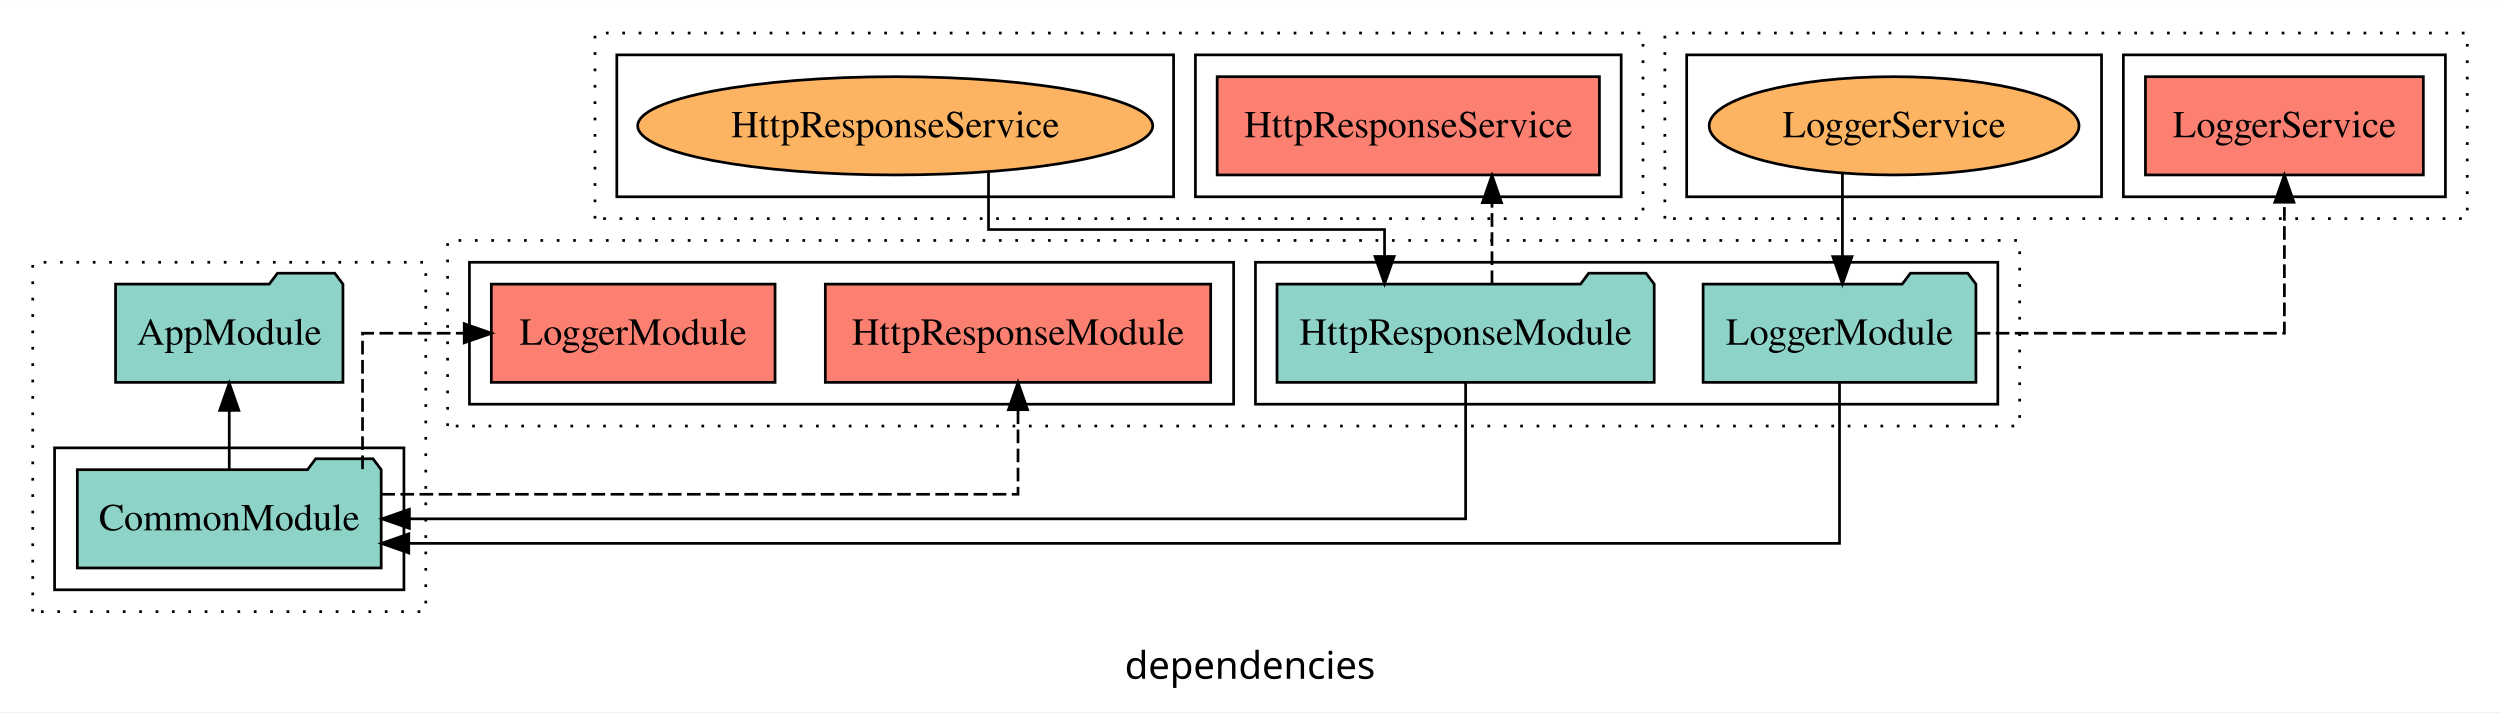
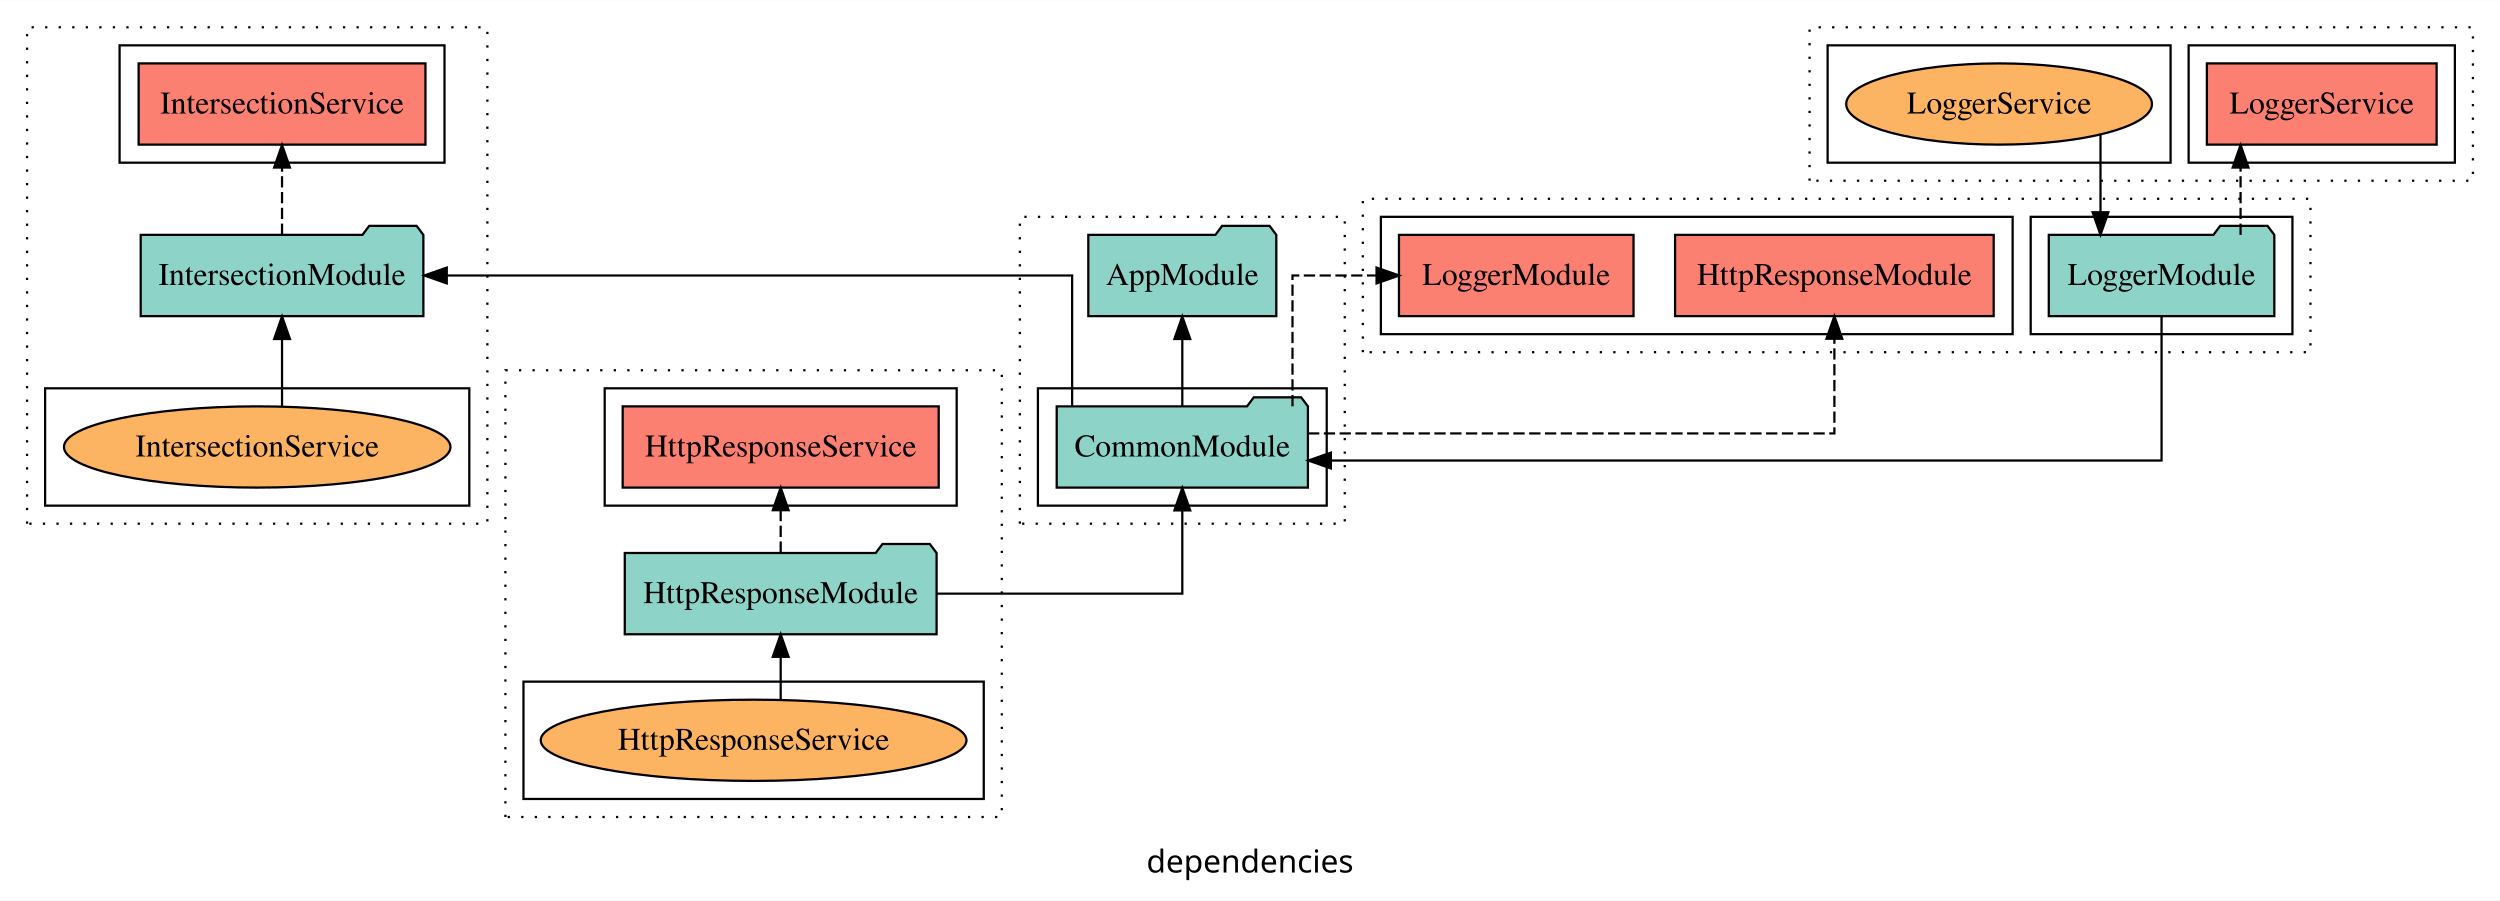
- <svg xmlns="http://www.w3.org/2000/svg" width="916pt" height="261pt" viewBox="0.00 0.00 916.00 260.80">
-   <g id="graph0" class="graph" transform="scale(1 1) rotate(0) translate(4 256.8)">
-     <polygon fill="white" stroke="transparent" points="-4,4 -4,-256.8 912,-256.8 912,4 -4,4" />
-     <text text-anchor="middle" x="454" y="-8.2" font-family="sans-serif" font-size="14.00">dependencies</text>
+ <svg xmlns="http://www.w3.org/2000/svg" width="1108pt" height="399pt" viewBox="0.00 0.00 1108.00 398.80">
+   <g id="graph0" class="graph" transform="scale(1 1) rotate(0) translate(4 394.8)">
+     <polygon fill="white" stroke="transparent" points="-4,4 -4,-394.8 1104,-394.8 1104,4 -4,4" />
+     <text text-anchor="middle" x="550" y="-8.2" font-family="sans-serif" font-size="14.00">dependencies</text>
+     <g id="clust13" class="cluster">
+       <polygon fill="none" stroke="black" stroke-dasharray="1,5" points="220,-32.8 220,-230.8 440,-230.8 440,-32.8 220,-32.8" />
+     </g>
+     <g id="clust16" class="cluster">
+       <polygon fill="none" stroke="black" points="264,-170.8 264,-222.8 420,-222.8 420,-170.8 264,-170.8" />
+     </g>
+     <g id="clust18" class="cluster">
+       <polygon fill="none" stroke="black" points="228,-40.8 228,-92.8 432,-92.8 432,-40.8 228,-40.8" />
+     </g>
    <g id="clust1" class="cluster">
-       <polygon fill="none" stroke="black" stroke-dasharray="1,5" points="8,-32.8 8,-160.8 152,-160.8 152,-32.8 8,-32.8" />
+       <polygon fill="none" stroke="black" stroke-dasharray="1,5" points="448,-162.8 448,-298.8 592,-298.8 592,-162.8 448,-162.8" />
    </g>
    <g id="clust3" class="cluster">
-       <polygon fill="none" stroke="black" points="16,-40.8 16,-92.8 144,-92.8 144,-40.8 16,-40.8" />
+       <polygon fill="none" stroke="black" points="456,-170.8 456,-222.8 584,-222.8 584,-170.8 456,-170.8" />
    </g>
    <g id="clust7" class="cluster">
-       <polygon fill="none" stroke="black" stroke-dasharray="1,5" points="160,-100.8 160,-168.8 736,-168.8 736,-100.8 160,-100.8" />
+       <polygon fill="none" stroke="black" stroke-dasharray="1,5" points="600,-238.8 600,-306.8 1020,-306.8 1020,-238.8 600,-238.8" />
    </g>
    <g id="clust9" class="cluster">
-       <polygon fill="none" stroke="black" points="456,-108.8 456,-160.8 728,-160.8 728,-108.8 456,-108.8" />
+       <polygon fill="none" stroke="black" points="896,-246.8 896,-298.8 1012,-298.8 1012,-246.8 896,-246.8" />
    </g>
    <g id="clust10" class="cluster">
-       <polygon fill="none" stroke="black" points="168,-108.8 168,-160.8 448,-160.8 448,-108.8 168,-108.8" />
-     </g>
-     <g id="clust13" class="cluster">
-       <polygon fill="none" stroke="black" stroke-dasharray="1,5" points="214,-176.8 214,-244.8 598,-244.8 598,-176.8 214,-176.8" />
-     </g>
-     <g id="clust16" class="cluster">
-       <polygon fill="none" stroke="black" points="434,-184.8 434,-236.8 590,-236.8 590,-184.8 434,-184.8" />
-     </g>
-     <g id="clust18" class="cluster">
-       <polygon fill="none" stroke="black" points="222,-184.8 222,-236.8 426,-236.8 426,-184.8 222,-184.8" />
+       <polygon fill="none" stroke="black" points="608,-246.8 608,-298.8 888,-298.8 888,-246.8 608,-246.8" />
    </g>
    <g id="clust19" class="cluster">
-       <polygon fill="none" stroke="black" stroke-dasharray="1,5" points="606,-176.8 606,-244.8 900,-244.8 900,-176.8 606,-176.8" />
+       <polygon fill="none" stroke="black" stroke-dasharray="1,5" points="8,-162.8 8,-382.8 212,-382.8 212,-162.8 8,-162.8" />
    </g>
    <g id="clust22" class="cluster">
-       <polygon fill="none" stroke="black" points="774,-184.8 774,-236.8 892,-236.8 892,-184.8 774,-184.8" />
+       <polygon fill="none" stroke="black" points="49,-322.8 49,-374.8 193,-374.8 193,-322.8 49,-322.8" />
    </g>
    <g id="clust24" class="cluster">
-       <polygon fill="none" stroke="black" points="614,-184.8 614,-236.8 766,-236.8 766,-184.8 614,-184.8" />
+       <polygon fill="none" stroke="black" points="16,-170.8 16,-222.8 204,-222.8 204,-170.8 16,-170.8" />
+     </g>
+     <g id="clust25" class="cluster">
+       <polygon fill="none" stroke="black" stroke-dasharray="1,5" points="798,-314.8 798,-382.8 1092,-382.8 1092,-314.8 798,-314.8" />
+     </g>
+     <g id="clust28" class="cluster">
+       <polygon fill="none" stroke="black" points="966,-322.8 966,-374.8 1084,-374.8 1084,-322.8 966,-322.8" />
+     </g>
+     <g id="clust30" class="cluster">
+       <polygon fill="none" stroke="black" points="806,-322.8 806,-374.8 958,-374.8 958,-322.8 806,-322.8" />
    </g>
    <g id="node1" class="node">
-       <polygon fill="#8dd3c7" stroke="black" points="135.67,-84.8 132.67,-88.8 111.67,-88.8 108.67,-84.8 24.33,-84.8 24.33,-48.8 135.67,-48.8 135.67,-84.8" />
-       <text text-anchor="middle" x="80" y="-62.6" font-family="Times,serif" font-size="14.00">CommonModule</text>
+       <polygon fill="#8dd3c7" stroke="black" points="575.67,-214.8 572.67,-218.8 551.67,-218.8 548.67,-214.8 464.33,-214.8 464.33,-178.8 575.67,-178.8 575.67,-214.8" />
+       <text text-anchor="middle" x="520" y="-192.6" font-family="Times,serif" font-size="14.00">CommonModule</text>
    </g>
    <g id="node2" class="node">
-       <polygon fill="#8dd3c7" stroke="black" points="121.66,-152.8 118.66,-156.8 97.66,-156.8 94.66,-152.8 38.34,-152.8 38.34,-116.8 121.66,-116.8 121.66,-152.8" />
-       <text text-anchor="middle" x="80" y="-130.6" font-family="Times,serif" font-size="14.00">AppModule</text>
+       <polygon fill="#8dd3c7" stroke="black" points="561.66,-290.8 558.66,-294.8 537.66,-294.8 534.66,-290.8 478.34,-290.8 478.34,-254.8 561.66,-254.8 561.66,-290.8" />
+       <text text-anchor="middle" x="520" y="-268.6" font-family="Times,serif" font-size="14.00">AppModule</text>
    </g>
    <g id="edge1" class="edge">
-       <path fill="none" stroke="black" d="M80,-85.02C80,-85.02 80,-106.53 80,-106.53" />
-       <polygon fill="black" stroke="black" points="76.5,-106.53 80,-116.53 83.5,-106.53 76.5,-106.53" />
+       <path fill="none" stroke="black" d="M520,-214.81C520,-214.81 520,-244.65 520,-244.65" />
+       <polygon fill="black" stroke="black" points="516.5,-244.65 520,-254.65 523.5,-244.65 516.5,-244.65" />
    </g>
    <g id="node5" class="node">
-       <polygon fill="#fb8072" stroke="black" points="439.6,-152.8 298.4,-152.8 298.4,-116.8 439.6,-116.8 439.6,-152.8" />
-       <text text-anchor="middle" x="369" y="-130.6" font-family="Times,serif" font-size="14.00">HttpResponseModule </text>
+       <polygon fill="#fb8072" stroke="black" points="879.6,-290.8 738.4,-290.8 738.4,-254.8 879.6,-254.8 879.6,-290.8" />
+       <text text-anchor="middle" x="809" y="-268.6" font-family="Times,serif" font-size="14.00">HttpResponseModule </text>
    </g>
    <g id="edge4" class="edge">
-       <path fill="none" stroke="black" stroke-dasharray="5,2" d="M135.72,-75.8C219.7,-75.8 369,-75.8 369,-75.8 369,-75.8 369,-106.78 369,-106.78" />
-       <polygon fill="black" stroke="black" points="365.5,-106.78 369,-116.78 372.5,-106.78 365.5,-106.78" />
+       <path fill="none" stroke="black" stroke-dasharray="5,2" d="M575.72,-202.8C659.7,-202.8 809,-202.8 809,-202.8 809,-202.8 809,-244.77 809,-244.77" />
+       <polygon fill="black" stroke="black" points="805.5,-244.77 809,-254.77 812.5,-244.77 805.5,-244.77" />
    </g>
    <g id="node6" class="node">
-       <polygon fill="#fb8072" stroke="black" points="279.98,-152.8 176.02,-152.8 176.02,-116.8 279.98,-116.8 279.98,-152.8" />
-       <text text-anchor="middle" x="228" y="-130.6" font-family="Times,serif" font-size="14.00">LoggerModule </text>
+       <polygon fill="#fb8072" stroke="black" points="719.98,-290.8 616.02,-290.8 616.02,-254.8 719.98,-254.8 719.98,-290.8" />
+       <text text-anchor="middle" x="668" y="-268.6" font-family="Times,serif" font-size="14.00">LoggerModule </text>
    </g>
    <g id="edge5" class="edge">
-       <path fill="none" stroke="black" stroke-dasharray="5,2" d="M128.83,-85.02C128.83,-105.17 128.83,-134.8 128.83,-134.8 128.83,-134.8 166.09,-134.8 166.09,-134.8" />
-       <polygon fill="black" stroke="black" points="166.09,-138.3 176.09,-134.8 166.09,-131.3 166.09,-138.3" />
+       <path fill="none" stroke="black" stroke-dasharray="5,2" d="M568.83,-214.81C568.83,-237.29 568.83,-272.8 568.83,-272.8 568.83,-272.8 606.09,-272.8 606.09,-272.8" />
+       <polygon fill="black" stroke="black" points="606.09,-276.3 616.09,-272.8 606.09,-269.3 606.09,-276.3" />
+     </g>
+     <g id="node9" class="node">
+       <polygon fill="#8dd3c7" stroke="black" points="183.64,-290.8 180.64,-294.8 159.64,-294.8 156.64,-290.8 58.36,-290.8 58.36,-254.8 183.64,-254.8 183.64,-290.8" />
+       <text text-anchor="middle" x="121" y="-268.6" font-family="Times,serif" font-size="14.00">IntersectionModule</text>
+     </g>
+     <g id="edge8" class="edge">
+       <path fill="none" stroke="black" d="M471.17,-214.81C471.17,-237.29 471.17,-272.8 471.17,-272.8 471.17,-272.8 194.01,-272.8 194.01,-272.8" />
+       <polygon fill="black" stroke="black" points="194.01,-269.3 184.01,-272.8 194.01,-276.3 194.01,-269.3" />
    </g>
    <g id="node3" class="node">
-       <polygon fill="#8dd3c7" stroke="black" points="602.1,-152.8 599.1,-156.8 578.1,-156.8 575.1,-152.8 463.9,-152.8 463.9,-116.8 602.1,-116.8 602.1,-152.8" />
-       <text text-anchor="middle" x="533" y="-130.6" font-family="Times,serif" font-size="14.00">HttpResponseModule</text>
+       <polygon fill="#8dd3c7" stroke="black" points="411.1,-149.8 408.1,-153.8 387.1,-153.8 384.1,-149.8 272.9,-149.8 272.9,-113.8 411.1,-113.8 411.1,-149.8" />
+       <text text-anchor="middle" x="342" y="-127.6" font-family="Times,serif" font-size="14.00">HttpResponseModule</text>
    </g>
    <g id="edge2" class="edge">
-       <path fill="none" stroke="black" d="M533,-116.58C533,-96.43 533,-66.8 533,-66.8 533,-66.8 146,-66.8 146,-66.8" />
-       <polygon fill="black" stroke="black" points="146,-63.3 136,-66.8 146,-70.3 146,-63.3" />
+       <path fill="none" stroke="black" d="M411.07,-131.8C461.11,-131.8 520,-131.8 520,-131.8 520,-131.8 520,-168.69 520,-168.69" />
+       <polygon fill="black" stroke="black" points="516.5,-168.69 520,-178.69 523.5,-168.69 516.5,-168.69" />
    </g>
    <g id="node7" class="node">
-       <polygon fill="#fb8072" stroke="black" points="582.03,-228.8 441.97,-228.8 441.97,-192.8 582.03,-192.8 582.03,-228.8" />
-       <text text-anchor="middle" x="512" y="-206.6" font-family="Times,serif" font-size="14.00">HttpResponseService </text>
+       <polygon fill="#fb8072" stroke="black" points="412.03,-214.8 271.97,-214.8 271.97,-178.8 412.03,-178.8 412.03,-214.8" />
+       <text text-anchor="middle" x="342" y="-192.6" font-family="Times,serif" font-size="14.00">HttpResponseService </text>
    </g>
    <g id="edge6" class="edge">
-       <path fill="none" stroke="black" stroke-dasharray="5,2" d="M542.66,-152.81C542.66,-152.81 542.66,-182.65 542.66,-182.65" />
-       <polygon fill="black" stroke="black" points="539.16,-182.65 542.66,-192.65 546.16,-182.65 539.16,-182.65" />
+       <path fill="none" stroke="black" stroke-dasharray="5,2" d="M342,-149.91C342,-149.91 342,-168.79 342,-168.79" />
+       <polygon fill="black" stroke="black" points="338.5,-168.79 342,-178.79 345.5,-168.79 338.5,-168.79" />
    </g>
    <g id="node4" class="node">
-       <polygon fill="#8dd3c7" stroke="black" points="719.98,-152.8 716.98,-156.8 695.98,-156.8 692.98,-152.8 620.02,-152.8 620.02,-116.8 719.98,-116.8 719.98,-152.8" />
-       <text text-anchor="middle" x="670" y="-130.6" font-family="Times,serif" font-size="14.00">LoggerModule</text>
+       <polygon fill="#8dd3c7" stroke="black" points="1003.98,-290.8 1000.98,-294.8 979.98,-294.8 976.98,-290.8 904.02,-290.8 904.02,-254.8 1003.98,-254.8 1003.98,-290.8" />
+       <text text-anchor="middle" x="954" y="-268.6" font-family="Times,serif" font-size="14.00">LoggerModule</text>
    </g>
    <g id="edge3" class="edge">
-       <path fill="none" stroke="black" d="M670,-116.55C670,-93.78 670,-57.8 670,-57.8 670,-57.8 145.77,-57.8 145.77,-57.8" />
-       <polygon fill="black" stroke="black" points="145.77,-54.3 135.77,-57.8 145.77,-61.3 145.77,-54.3" />
+       <path fill="none" stroke="black" d="M954,-254.6C954,-230.44 954,-190.8 954,-190.8 954,-190.8 585.85,-190.8 585.85,-190.8" />
+       <polygon fill="black" stroke="black" points="585.85,-187.3 575.85,-190.8 585.85,-194.3 585.85,-187.3" />
    </g>
-     <g id="node9" class="node">
-       <polygon fill="#fb8072" stroke="black" points="883.91,-228.8 782.09,-228.8 782.09,-192.8 883.91,-192.8 883.91,-228.8" />
-       <text text-anchor="middle" x="833" y="-206.6" font-family="Times,serif" font-size="14.00">LoggerService </text>
+     <g id="node12" class="node">
+       <polygon fill="#fb8072" stroke="black" points="1075.91,-366.8 974.09,-366.8 974.09,-330.8 1075.91,-330.8 1075.91,-366.8" />
+       <text text-anchor="middle" x="1025" y="-344.6" font-family="Times,serif" font-size="14.00">LoggerService </text>
    </g>
-     <g id="edge8" class="edge">
-       <path fill="none" stroke="black" stroke-dasharray="5,2" d="M720.24,-134.8C768.13,-134.8 833,-134.8 833,-134.8 833,-134.8 833,-182.79 833,-182.79" />
-       <polygon fill="black" stroke="black" points="829.5,-182.79 833,-192.79 836.5,-182.79 829.5,-182.79" />
+     <g id="edge11" class="edge">
+       <path fill="none" stroke="black" stroke-dasharray="5,2" d="M989.02,-290.81C989.02,-290.81 989.02,-320.65 989.02,-320.65" />
+       <polygon fill="black" stroke="black" points="985.52,-320.65 989.02,-330.65 992.52,-320.65 985.52,-320.65" />
    </g>
    <g id="node8" class="node">
-       <ellipse fill="#fdb462" stroke="black" cx="324" cy="-210.8" rx="94.35" ry="18" />
-       <text text-anchor="middle" x="324" y="-206.6" font-family="Times,serif" font-size="14.00">HttpResponseService</text>
+       <ellipse fill="#fdb462" stroke="black" cx="330" cy="-66.8" rx="94.35" ry="18" />
+       <text text-anchor="middle" x="330" y="-62.6" font-family="Times,serif" font-size="14.00">HttpResponseService</text>
    </g>
    <g id="edge7" class="edge">
-       <path fill="none" stroke="black" d="M358.19,-194.02C358.19,-183.84 358.19,-172.8 358.19,-172.8 358.19,-172.8 503.3,-172.8 503.3,-172.8 503.3,-172.8 503.3,-162.91 503.3,-162.91" />
-       <polygon fill="black" stroke="black" points="506.8,-162.91 503.3,-152.91 499.8,-162.91 506.8,-162.91" />
+       <path fill="none" stroke="black" d="M342,-84.91C342,-84.91 342,-103.79 342,-103.79" />
+       <polygon fill="black" stroke="black" points="338.5,-103.79 342,-113.79 345.5,-103.79 338.5,-103.79" />
    </g>
    <g id="node10" class="node">
-       <ellipse fill="#fdb462" stroke="black" cx="690" cy="-210.8" rx="67.76" ry="18" />
-       <text text-anchor="middle" x="690" y="-206.6" font-family="Times,serif" font-size="14.00">LoggerService</text>
+       <polygon fill="#fb8072" stroke="black" points="184.56,-366.8 57.44,-366.8 57.44,-330.8 184.56,-330.8 184.56,-366.8" />
+       <text text-anchor="middle" x="121" y="-344.6" font-family="Times,serif" font-size="14.00">IntersectionService </text>
    </g>
    <g id="edge9" class="edge">
-       <path fill="none" stroke="black" d="M671.06,-193.17C671.06,-193.17 671.06,-162.86 671.06,-162.86" />
-       <polygon fill="black" stroke="black" points="674.56,-162.86 671.06,-152.86 667.56,-162.86 674.56,-162.86" />
+       <path fill="none" stroke="black" stroke-dasharray="5,2" d="M121,-290.81C121,-290.81 121,-320.65 121,-320.65" />
+       <polygon fill="black" stroke="black" points="117.5,-320.65 121,-330.65 124.5,-320.65 117.5,-320.65" />
+     </g>
+     <g id="node11" class="node">
+       <ellipse fill="#fdb462" stroke="black" cx="110" cy="-196.8" rx="85.65" ry="18" />
+       <text text-anchor="middle" x="110" y="-192.6" font-family="Times,serif" font-size="14.00">IntersectionService</text>
+     </g>
+     <g id="edge10" class="edge">
+       <path fill="none" stroke="black" d="M121,-214.81C121,-214.81 121,-244.65 121,-244.65" />
+       <polygon fill="black" stroke="black" points="117.5,-244.65 121,-254.65 124.5,-244.65 117.5,-244.65" />
+     </g>
+     <g id="node13" class="node">
+       <ellipse fill="#fdb462" stroke="black" cx="882" cy="-348.8" rx="67.76" ry="18" />
+       <text text-anchor="middle" x="882" y="-344.6" font-family="Times,serif" font-size="14.00">LoggerService</text>
+     </g>
+     <g id="edge12" class="edge">
+       <path fill="none" stroke="black" d="M926.94,-335.21C926.94,-335.21 926.94,-300.84 926.94,-300.84" />
+       <polygon fill="black" stroke="black" points="930.44,-300.84 926.94,-290.84 923.44,-300.84 930.44,-300.84" />
    </g>
  </g>
</svg>
